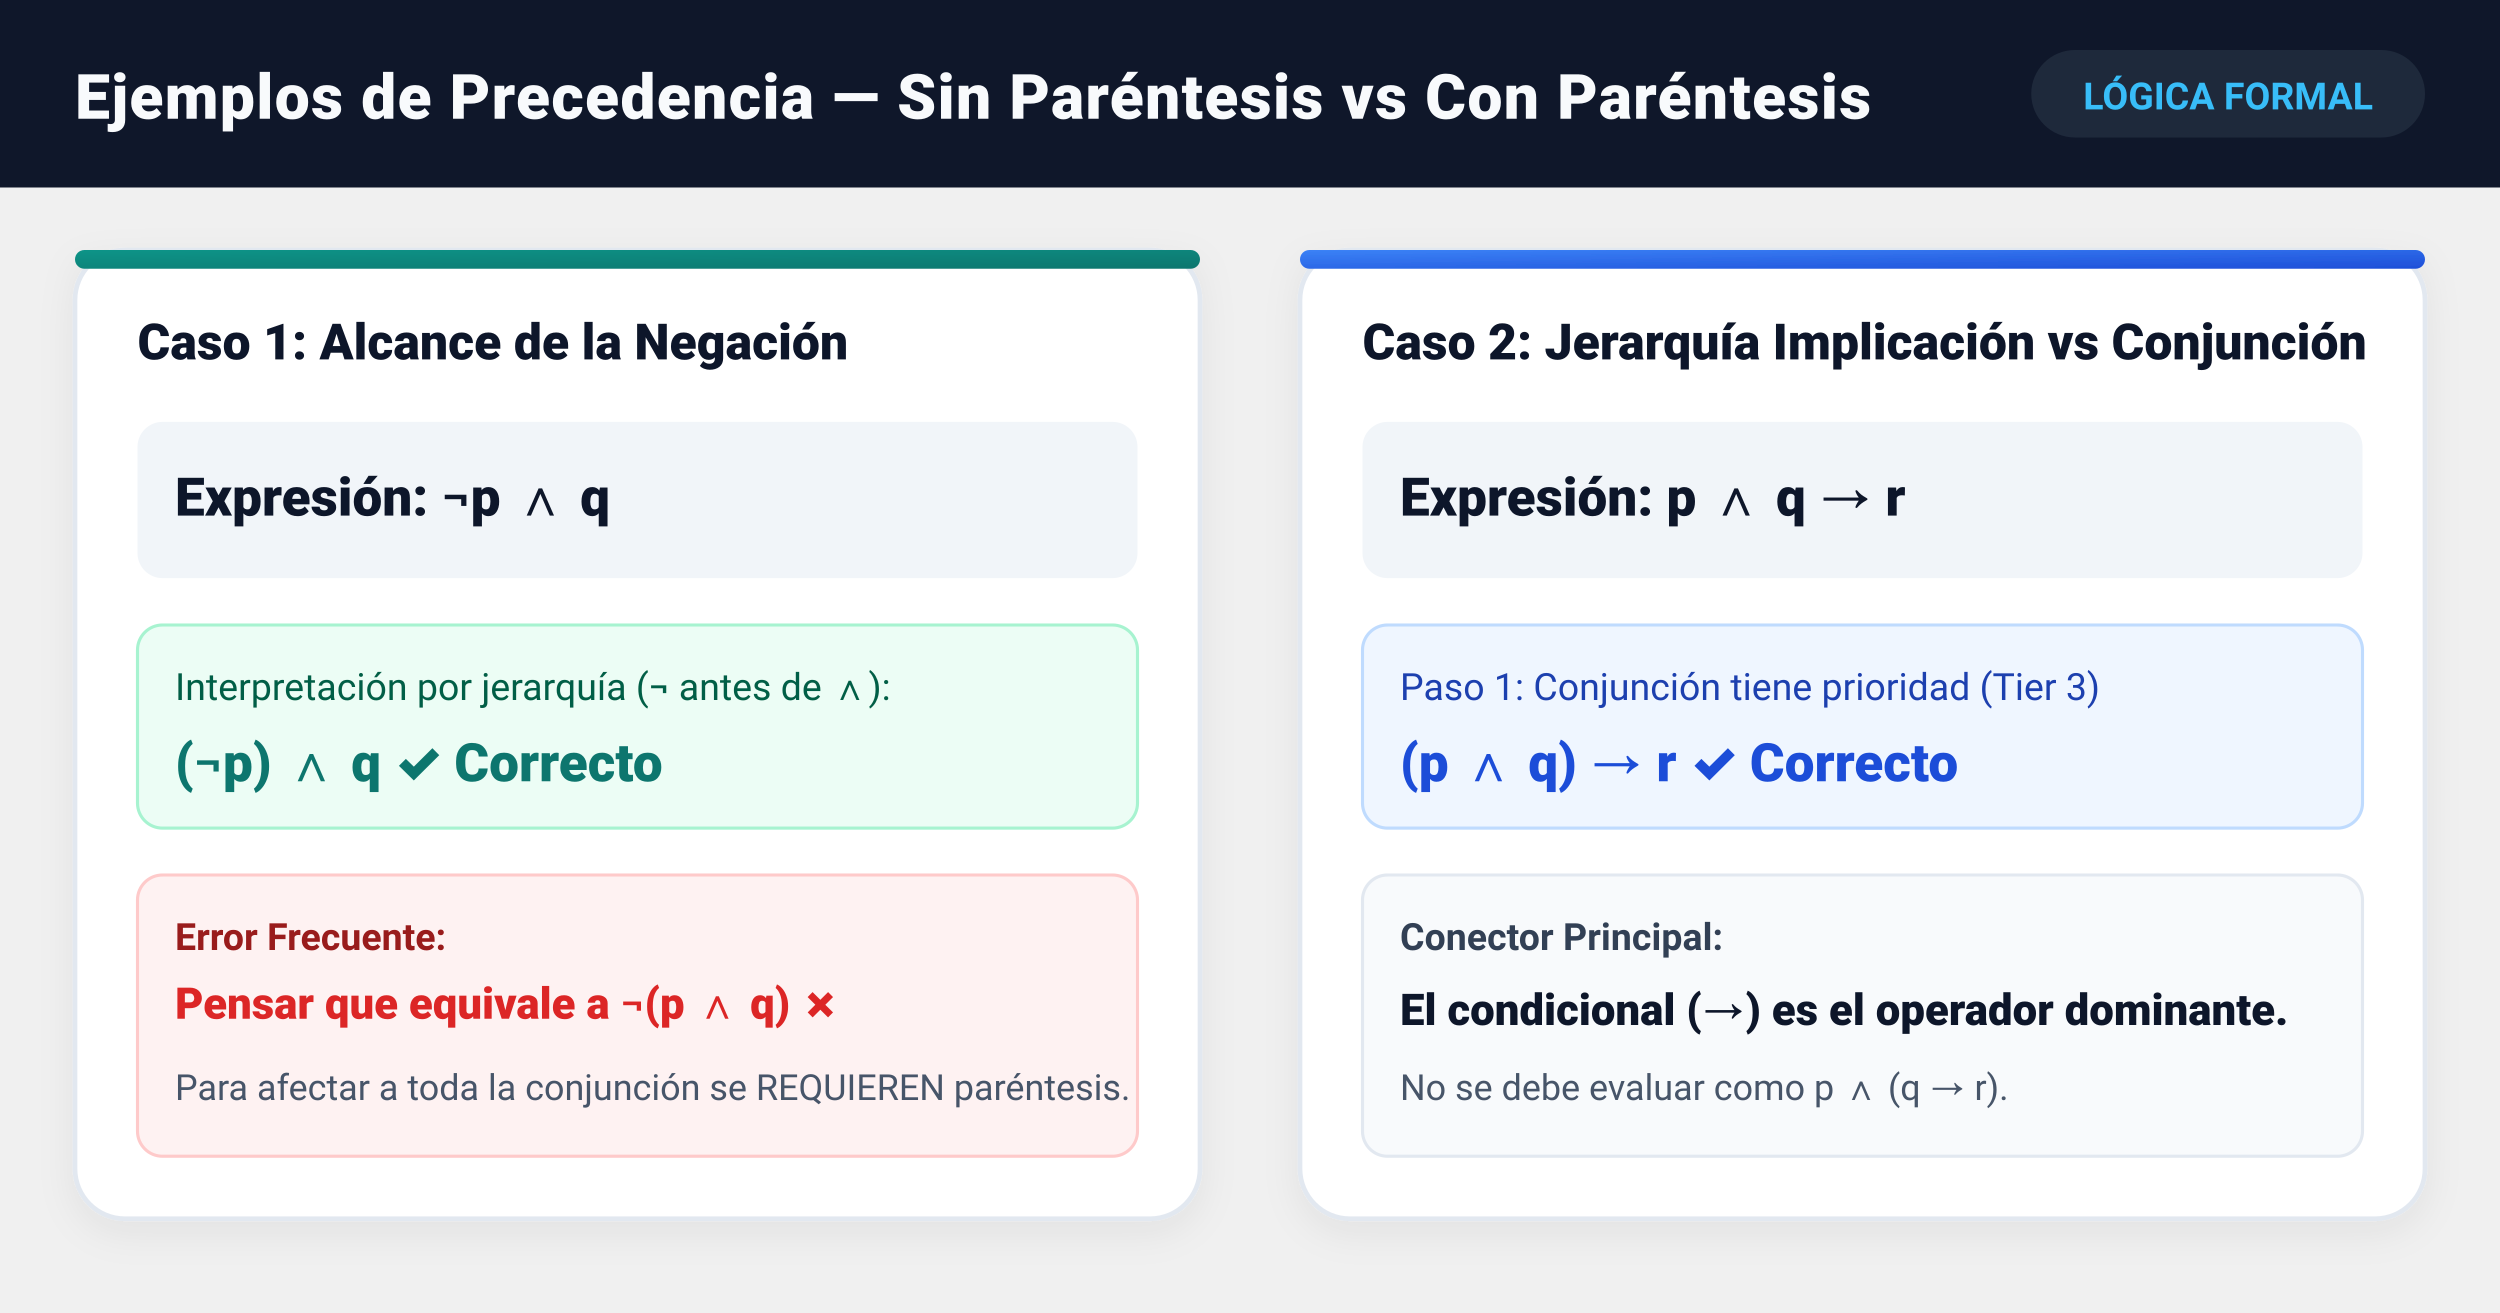
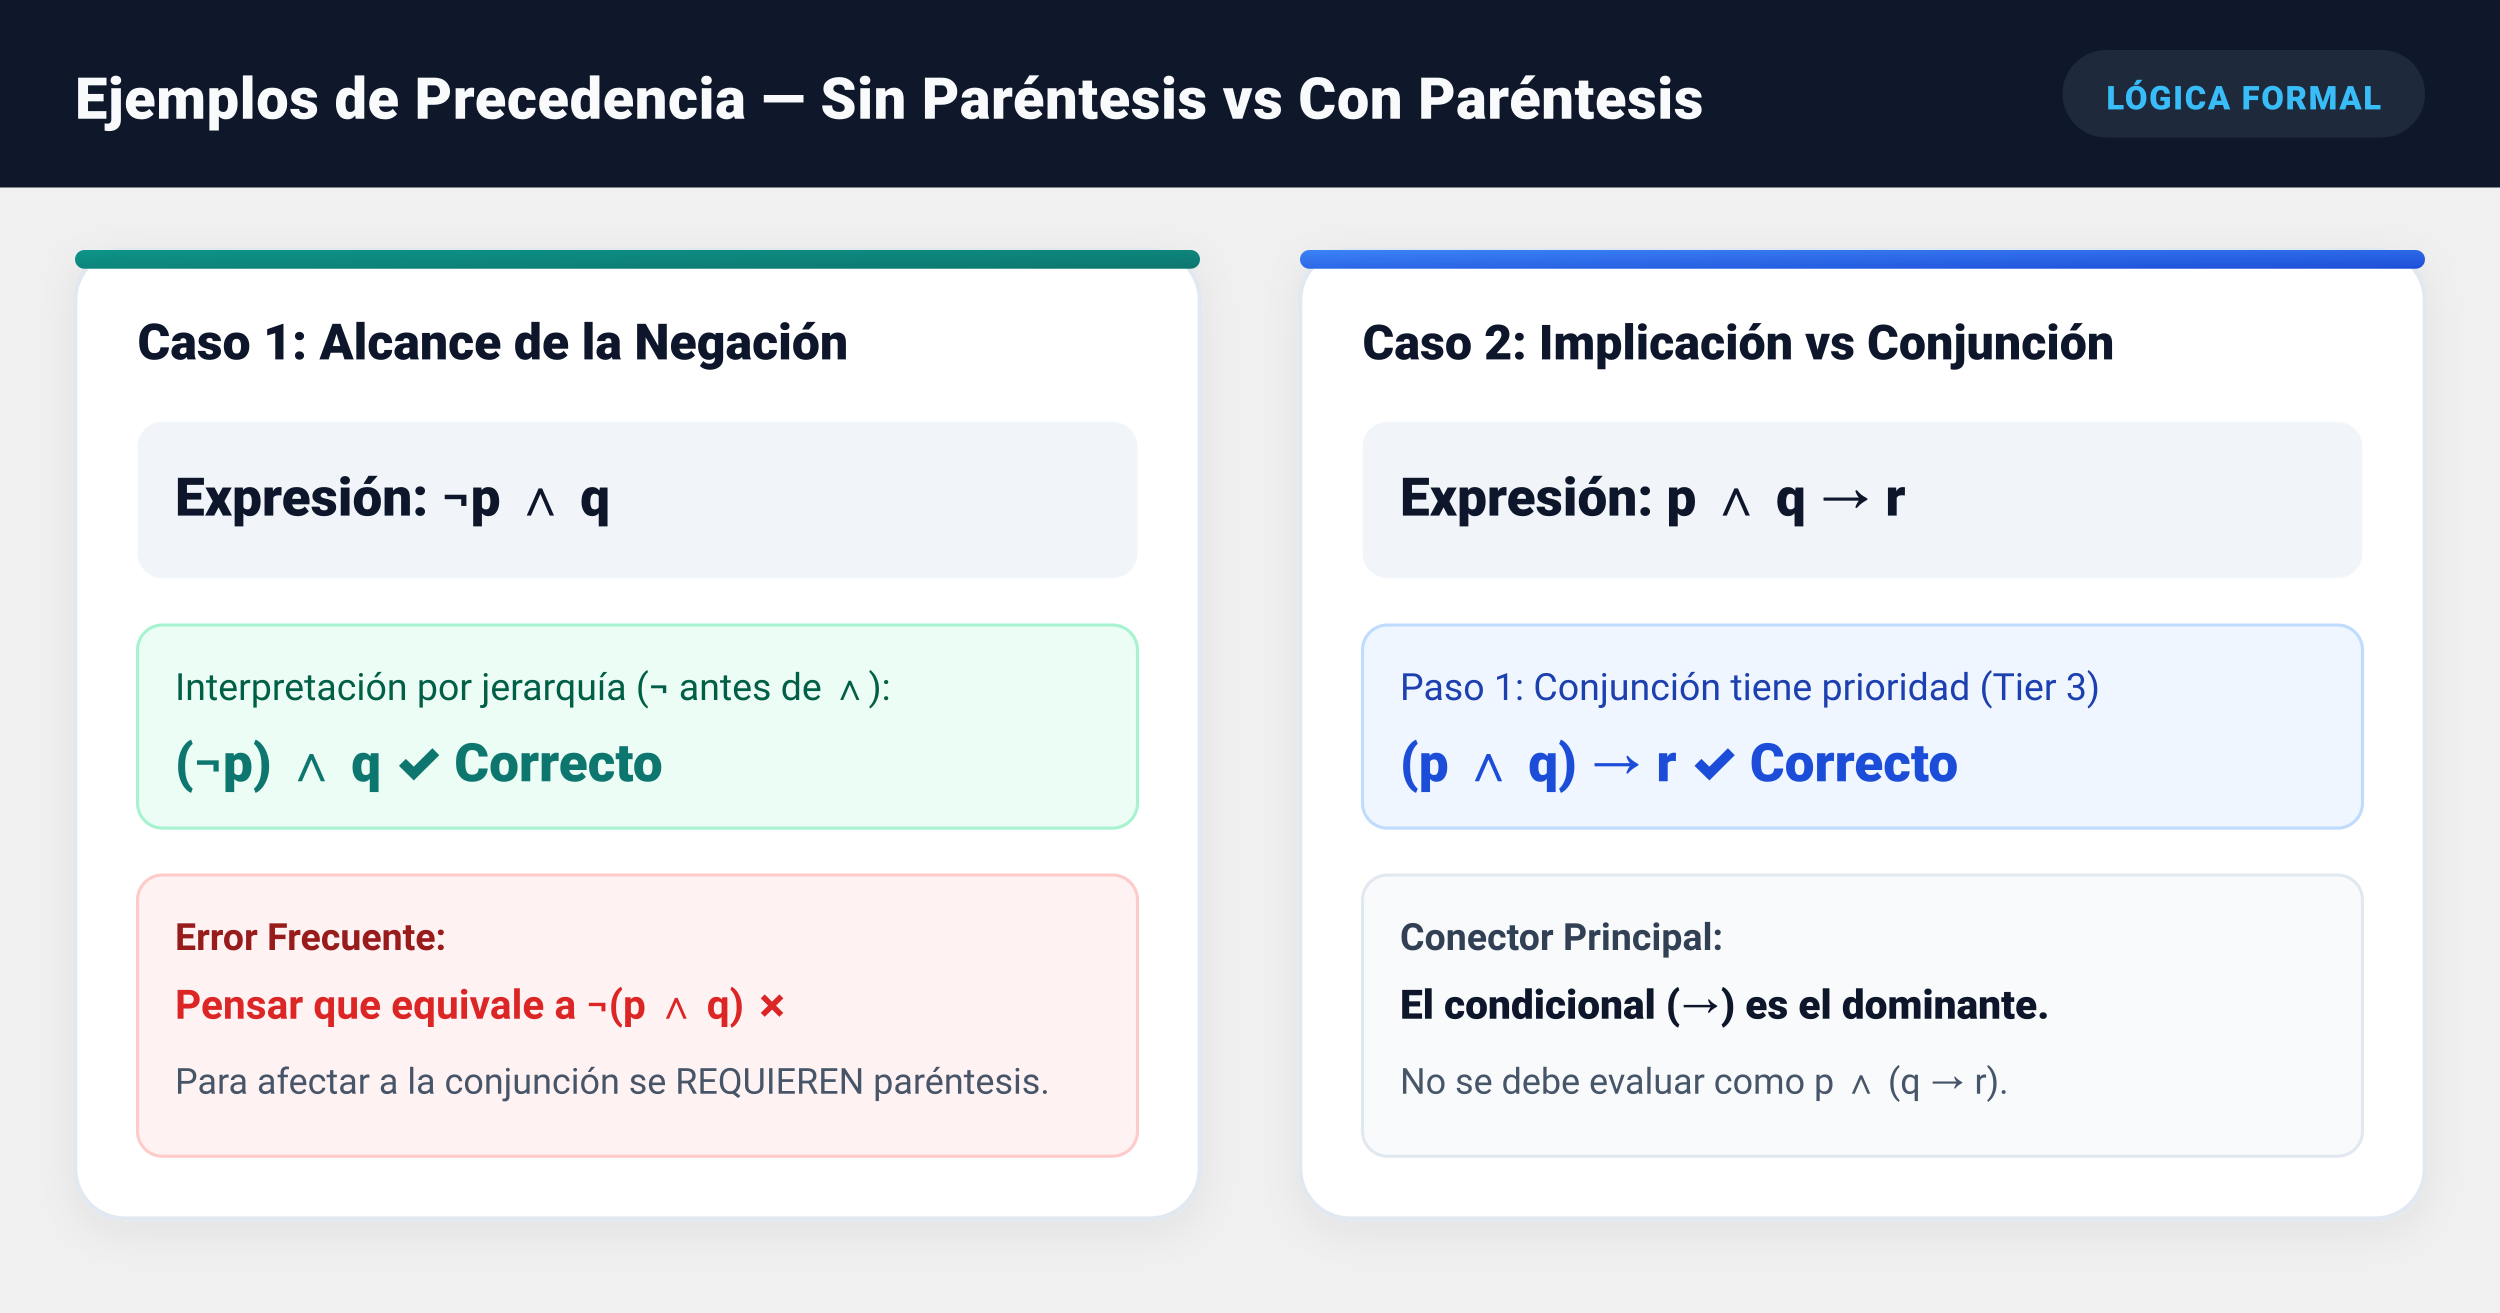
<svg xmlns="http://www.w3.org/2000/svg" viewBox="0 0 800 420" width="100%" height="100%" style="background:#f8fafc; font-family:system-ui,-apple-system,'Segoe UI',Roboto,Helvetica,Arial,sans-serif;">
  <defs>
    <filter id="shadow" x="-5%" y="-5%" width="110%" height="115%" filterUnits="userSpaceOnUse">
      <feDropShadow dx="0" dy="4" stdDeviation="6" flood-color="#0f172a" flood-opacity="0.06" />
    </filter>
    <linearGradient id="grad-teal" x1="0%" y1="0%" x2="100%" y2="100%">
      <stop offset="0%" stop-color="#0d9488" />
      <stop offset="100%" stop-color="#0f766e" />
    </linearGradient>
    <linearGradient id="grad-blue" x1="0%" y1="0%" x2="100%" y2="100%">
      <stop offset="0%" stop-color="#3b82f6" />
      <stop offset="100%" stop-color="#1d4ed8" />
    </linearGradient>
    <linearGradient id="grad-indigo" x1="0%" y1="0%" x2="100%" y2="100%">
      <stop offset="0%" stop-color="#6366f1" />
      <stop offset="100%" stop-color="#4338ca" />
    </linearGradient>
    <linearGradient id="grad-purple" x1="0%" y1="0%" x2="100%" y2="100%">
      <stop offset="0%" stop-color="#a855f7" />
      <stop offset="100%" stop-color="#7e22ce" />
    </linearGradient>
    <linearGradient id="grad-amber" x1="0%" y1="0%" x2="100%" y2="100%">
      <stop offset="0%" stop-color="#f59e0b" />
      <stop offset="100%" stop-color="#b45309" />
    </linearGradient>
    <linearGradient id="grad-rose" x1="0%" y1="0%" x2="100%" y2="100%">
      <stop offset="0%" stop-color="#f43f5e" />
      <stop offset="100%" stop-color="#be123c" />
    </linearGradient>
  </defs>
  <rect x="0" y="0" width="800" height="60" fill="#0f172a" />
-   <text x="24" y="38" fill="#f8fafc" font-size="20" font-weight="800" letter-spacing="0.02em">Ejemplos de Precedencia — Sin Paréntesis vs Con Paréntesis</text>
-   <rect x="650" y="16" width="126" height="28" rx="14" fill="#1e293b" />
-   <text x="713" y="35" fill="#38bdf8" font-size="12" font-weight="700" text-anchor="middle">LÓGICA FORMAL</text>
+   <text x="24" y="38" fill="#f8fafc" font-size="18.5" font-weight="800" letter-spacing="0.01em">Ejemplos de Precedencia — Sin Paréntesis vs Con Paréntesis</text>
+   <rect x="660" y="16" width="116" height="28" rx="14" fill="#1e293b" />
+   <text x="718" y="35" fill="#38bdf8" font-size="10.5" font-weight="800" text-anchor="middle" letter-spacing="0.05em">LÓGICA FORMAL</text>
  <g filter="url(#shadow)">
    <rect x="24" y="80" width="360" height="310" rx="16" fill="#ffffff" stroke="#e2e8f0" stroke-width="1.5" />
    <rect x="24" y="80" width="360" height="6" fill="url(#grad-teal)" rx="3" />
    <text x="44" y="115" fill="#0f172a" font-size="16" font-weight="800">Caso 1: Alcance de la Negación</text>
    <rect x="44" y="135" width="320" height="50" rx="8" fill="#f1f5f9" />
    <text x="56" y="165" fill="#0f172a" font-size="17" font-weight="800">Expresión:  ¬p ∧ q</text>
    <rect x="44" y="200" width="320" height="65" rx="8" fill="#ecfdf5" stroke="#a7f3d0" />
    <text x="56" y="224" fill="#065f46" font-size="12">Interpretación por jerarquía (¬ antes de ∧):</text>
    <text x="56" y="250" fill="#0f766e" font-size="17" font-weight="900">(¬p) ∧ q  ✓ Correcto</text>
    <rect x="44" y="280" width="320" height="90" rx="8" fill="#fef2f2" stroke="#fecaca" />
    <text x="56" y="304" fill="#991b1b" font-size="12" font-weight="700">Error Frecuente:</text>
-     <text x="56" y="326" fill="#dc2626" font-size="14" font-weight="800">Pensar que equivale a ¬(p ∧ q) ✗</text>
-     <text x="56" y="352" fill="#475569" font-size="11.5">Para afectar a toda la conjunción se REQUIEREN paréntesis.</text>
+     <text x="56" y="326" fill="#dc2626" font-size="13" font-weight="700">Pensar que equivale a ¬(p ∧ q) ✗</text>
+     <text x="56" y="350" fill="#475569" font-size="11.5">Para afectar a la conjunción se REQUIEREN paréntesis.</text>
  </g>
  <g filter="url(#shadow)">
    <rect x="416" y="80" width="360" height="310" rx="16" fill="#ffffff" stroke="#e2e8f0" stroke-width="1.5" />
    <rect x="416" y="80" width="360" height="6" fill="url(#grad-blue)" rx="3" />
-     <text x="436" y="115" fill="#0f172a" font-size="16" font-weight="800">Caso 2: Jerarquía Implicación vs Conjunción</text>
+     <text x="436" y="115" fill="#0f172a" font-size="15.5" font-weight="800">Caso 2: Implicación vs Conjunción</text>
    <rect x="436" y="135" width="320" height="50" rx="8" fill="#f1f5f9" />
    <text x="448" y="165" fill="#0f172a" font-size="17" font-weight="800">Expresión:  p ∧ q → r</text>
    <rect x="436" y="200" width="320" height="65" rx="8" fill="#eff6ff" stroke="#bfdbfe" />
    <text x="448" y="224" fill="#1e40af" font-size="12">Paso 1: Conjunción tiene prioridad (Tier 3)</text>
    <text x="448" y="250" fill="#1d4ed8" font-size="17" font-weight="900">(p ∧ q) → r  ✓ Correcto</text>
    <rect x="436" y="280" width="320" height="90" rx="8" fill="#f8fafc" stroke="#e2e8f0" />
    <text x="448" y="304" fill="#334155" font-size="12" font-weight="700">Conector Principal:</text>
-     <text x="448" y="328" fill="#0f172a" font-size="14" font-weight="800">El condicional (→) es el operador dominante.</text>
-     <text x="448" y="352" fill="#475569" font-size="11.5">No se debe evaluar como p ∧ (q → r).</text>
+     <text x="448" y="326" fill="#0f172a" font-size="13" font-weight="800">El condicional (→) es el dominante.</text>
+     <text x="448" y="350" fill="#475569" font-size="11.5">No se debe evaluar como p ∧ (q → r).</text>
  </g>
</svg>
